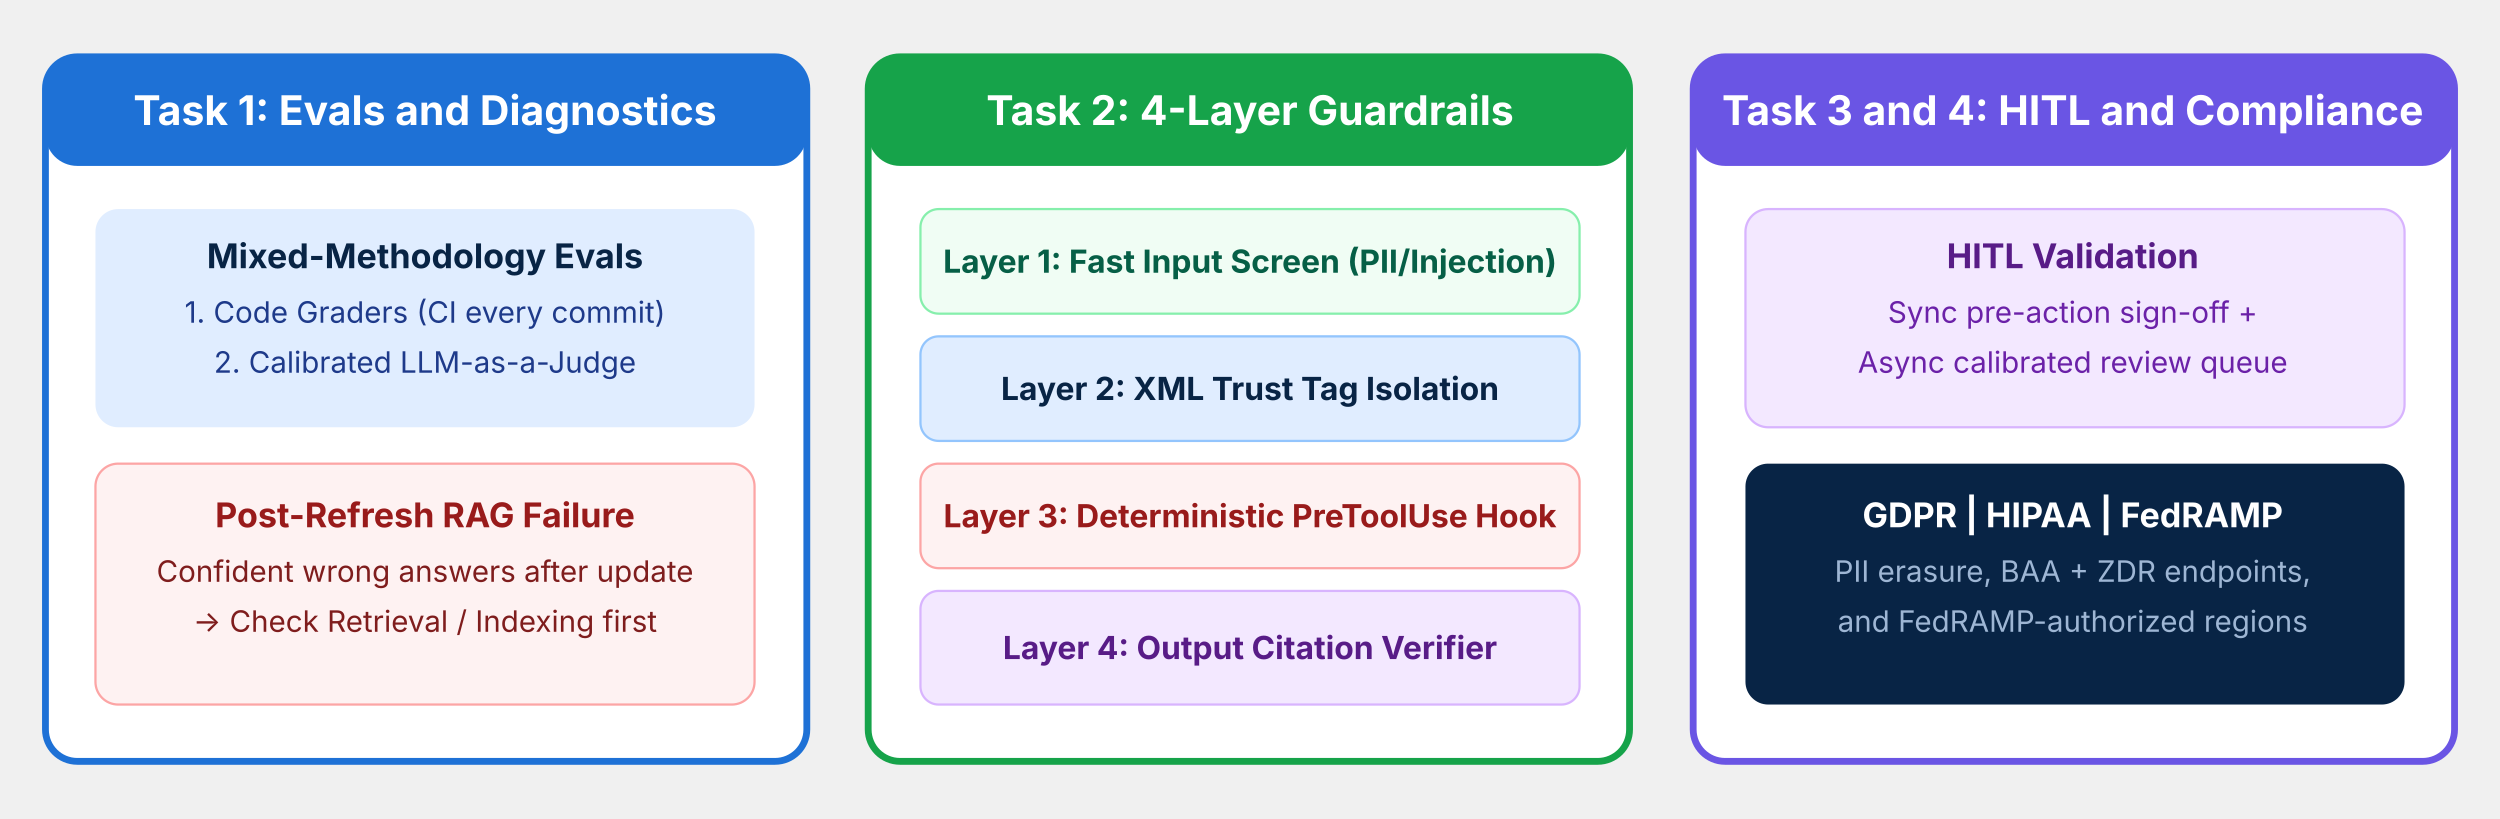
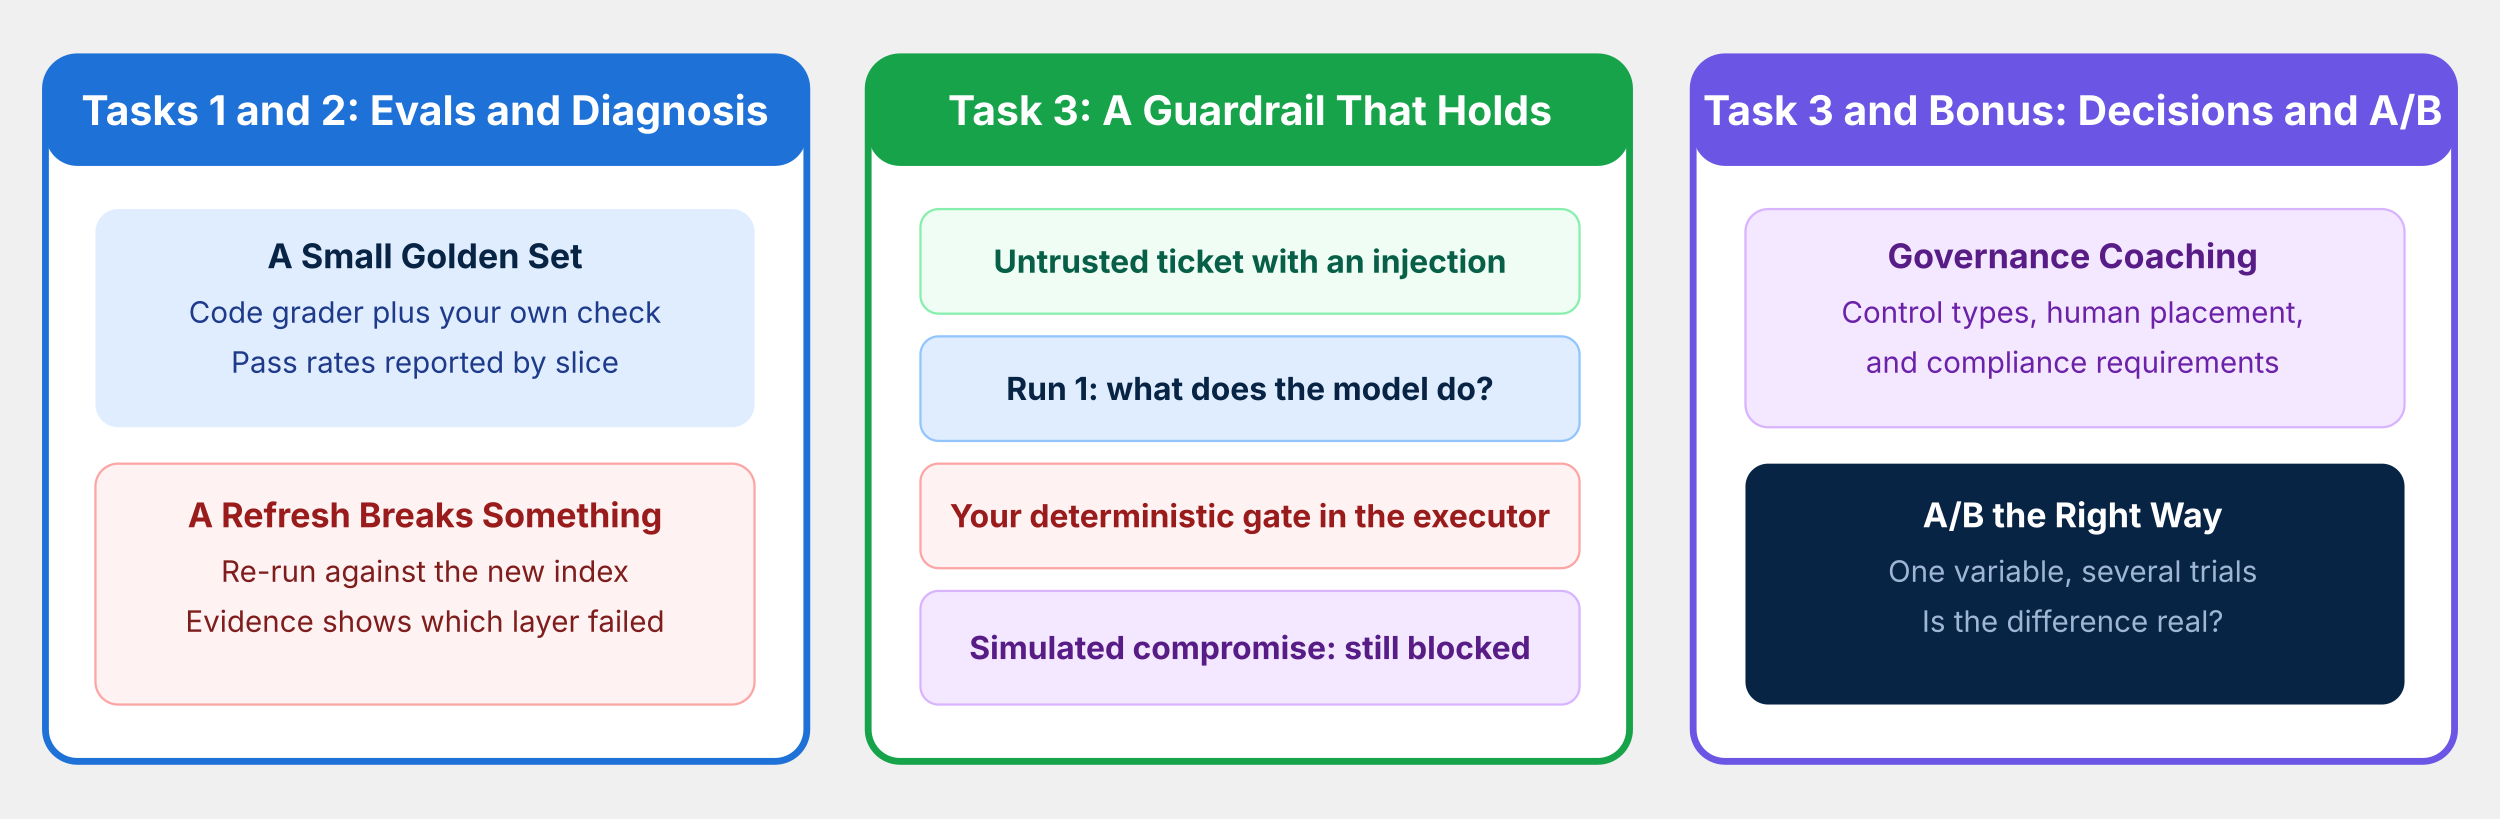
<svg xmlns="http://www.w3.org/2000/svg" viewBox="0 0 1100 360" width="1100" height="360" role="img" aria-label="Lab 3 Overview: Mixed Evaluation Suite, Layered Guardrails, and Compliance">
  <rect x="20" y="25" width="335" height="310" rx="14" fill="#ffffff" stroke="#1e71d6" stroke-width="3" />
  <rect x="20" y="25" width="335" height="48" rx="14" fill="#1e71d6" />
-   <text x="187" y="55" text-anchor="middle" fill="#ffffff" font-family="Inter, system-ui, sans-serif" font-size="18" font-weight="700">Task 1: Evals and Diagnostics</text>
+   <text x="187" y="55" text-anchor="middle" fill="#ffffff" font-family="Inter, system-ui, sans-serif" font-size="18" font-weight="700">Tasks 1 and 2: Evals and Diagnosis</text>
  <rect x="42" y="92" width="290" height="96" rx="10" fill="#e0edff" />
-   <text x="187" y="118" text-anchor="middle" fill="#082445" font-family="Inter, system-ui, sans-serif" font-size="15" font-weight="700">Mixed-Methodology Evals</text>
-   <text x="187" y="142" text-anchor="middle" fill="#1e3a8a" font-family="Inter, system-ui, sans-serif" font-size="13">1. Code Graders (CI every commit)</text>
-   <text x="187" y="164" text-anchor="middle" fill="#1e3a8a" font-family="Inter, system-ui, sans-serif" font-size="13">2. Calibrated LLM-as-a-Judge</text>
+   <text x="187" y="118" text-anchor="middle" fill="#082445" font-family="Inter, system-ui, sans-serif" font-size="15" font-weight="700">A Small Golden Set</text>
+   <text x="187" y="142" text-anchor="middle" fill="#1e3a8a" font-family="Inter, system-ui, sans-serif" font-size="13">Code grader plus your own check</text>
+   <text x="187" y="164" text-anchor="middle" fill="#1e3a8a" font-family="Inter, system-ui, sans-serif" font-size="13">Pass rates reported by slice</text>
  <rect x="42" y="204" width="290" height="106" rx="10" fill="#fef2f2" stroke="#fca5a5" />
-   <text x="187" y="232" text-anchor="middle" fill="#991b1b" font-family="Inter, system-ui, sans-serif" font-size="15" font-weight="700">Post-Refresh RAG Failure</text>
-   <text x="187" y="256" text-anchor="middle" fill="#7f1d1d" font-family="Inter, system-ui, sans-serif" font-size="13">Confident wrong answers after update</text>
-   <text x="187" y="278" text-anchor="middle" fill="#7f1d1d" font-family="Inter, system-ui, sans-serif" font-size="13">-&gt; Check Retrieval / Indexing first</text>
+   <text x="187" y="232" text-anchor="middle" fill="#991b1b" font-family="Inter, system-ui, sans-serif" font-size="15" font-weight="700">A Refresh Breaks Something</text>
+   <text x="187" y="256" text-anchor="middle" fill="#7f1d1d" font-family="Inter, system-ui, sans-serif" font-size="13">Re-run against the new index</text>
+   <text x="187" y="278" text-anchor="middle" fill="#7f1d1d" font-family="Inter, system-ui, sans-serif" font-size="13">Evidence shows which layer failed</text>
  <rect x="382" y="25" width="335" height="310" rx="14" fill="#ffffff" stroke="#16a34a" stroke-width="3" />
  <rect x="382" y="25" width="335" height="48" rx="14" fill="#16a34a" />
-   <text x="550" y="55" text-anchor="middle" fill="#ffffff" font-family="Inter, system-ui, sans-serif" font-size="18" font-weight="700">Task 2: 4-Layer Guardrails</text>
+   <text x="550" y="55" text-anchor="middle" fill="#ffffff" font-family="Inter, system-ui, sans-serif" font-size="18" font-weight="700">Task 3: A Guardrail That Holds</text>
  <rect x="405" y="92" width="290" height="46" rx="8" fill="#f0fdf4" stroke="#86efac" />
-   <text x="550" y="120" text-anchor="middle" fill="#065f46" font-family="Inter, system-ui, sans-serif" font-size="14" font-weight="700">Layer 1: Fast Input Screen (PII/Injection)</text>
+   <text x="550" y="120" text-anchor="middle" fill="#065f46" font-family="Inter, system-ui, sans-serif" font-size="14" font-weight="700">Untrusted ticket with an injection</text>
  <rect x="405" y="148" width="290" height="46" rx="8" fill="#e0edff" stroke="#93c5fd" />
-   <text x="550" y="176" text-anchor="middle" fill="#082445" font-family="Inter, system-ui, sans-serif" font-size="14" font-weight="700">Layer 2: XML Trust Tag Isolation</text>
+   <text x="550" y="176" text-anchor="middle" fill="#082445" font-family="Inter, system-ui, sans-serif" font-size="14" font-weight="700">Run 1: what does the model do?</text>
  <rect x="405" y="204" width="290" height="46" rx="8" fill="#fef2f2" stroke="#fca5a5" />
-   <text x="550" y="232" text-anchor="middle" fill="#991b1b" font-family="Inter, system-ui, sans-serif" font-size="14" font-weight="700">Layer 3: Deterministic PreToolUse Hook</text>
+   <text x="550" y="232" text-anchor="middle" fill="#991b1b" font-family="Inter, system-ui, sans-serif" font-size="14" font-weight="700">Your deterministic gate in the executor</text>
  <rect x="405" y="260" width="290" height="50" rx="8" fill="#f3e8ff" stroke="#d8b4fe" />
-   <text x="550" y="290" text-anchor="middle" fill="#581c87" font-family="Inter, system-ui, sans-serif" font-size="14" font-weight="700">Layer 4: Output Citation Verifier</text>
+   <text x="550" y="290" text-anchor="middle" fill="#581c87" font-family="Inter, system-ui, sans-serif" font-size="14" font-weight="700">Simulated compromise: still blocked</text>
  <rect x="745" y="25" width="335" height="310" rx="14" fill="#ffffff" stroke="#6a55e4" stroke-width="3" />
  <rect x="745" y="25" width="335" height="48" rx="14" fill="#6a55e4" />
-   <text x="912" y="55" text-anchor="middle" fill="#ffffff" font-family="Inter, system-ui, sans-serif" font-size="18" font-weight="700">Task 3 and 4: HITL and Compliance</text>
+   <text x="912" y="55" text-anchor="middle" fill="#ffffff" font-family="Inter, system-ui, sans-serif" font-size="18" font-weight="700">Task 3 and Bonus: Decisions and A/B</text>
  <rect x="768" y="92" width="290" height="96" rx="10" fill="#f3e8ff" stroke="#d8b4fe" />
-   <text x="912" y="118" text-anchor="middle" fill="#581c87" font-family="Inter, system-ui, sans-serif" font-size="15" font-weight="700">HITL Validation</text>
-   <text x="912" y="142" text-anchor="middle" fill="#6b21a8" font-family="Inter, system-ui, sans-serif" font-size="13">Sync pre-action sign-off +</text>
-   <text x="912" y="164" text-anchor="middle" fill="#6b21a8" font-family="Inter, system-ui, sans-serif" font-size="13">Async calibrated review queue</text>
+   <text x="912" y="118" text-anchor="middle" fill="#581c87" font-family="Inter, system-ui, sans-serif" font-size="15" font-weight="700">Governance Coaching</text>
+   <text x="912" y="142" text-anchor="middle" fill="#6b21a8" font-family="Inter, system-ui, sans-serif" font-size="13">Control types, human placement,</text>
+   <text x="912" y="164" text-anchor="middle" fill="#6b21a8" font-family="Inter, system-ui, sans-serif" font-size="13">and compliance requirements</text>
  <rect x="768" y="204" width="290" height="106" rx="10" fill="#082445" />
-   <text x="912" y="232" text-anchor="middle" fill="#ffffff" font-family="Inter, system-ui, sans-serif" font-size="15" font-weight="700">GDPR | HIPAA | FedRAMP</text>
-   <text x="912" y="256" text-anchor="middle" fill="#9eb6d4" font-family="Inter, system-ui, sans-serif" font-size="13">PII erasure, BAA + ZDR endpoints,</text>
-   <text x="912" y="278" text-anchor="middle" fill="#9eb6d4" font-family="Inter, system-ui, sans-serif" font-size="13">and FedRAMP-authorized regions</text>
+   <text x="912" y="232" text-anchor="middle" fill="#ffffff" font-family="Inter, system-ui, sans-serif" font-size="15" font-weight="700">A/B the Right Way</text>
+   <text x="912" y="256" text-anchor="middle" fill="#9eb6d4" font-family="Inter, system-ui, sans-serif" font-size="13">One variable, several trials</text>
+   <text x="912" y="278" text-anchor="middle" fill="#9eb6d4" font-family="Inter, system-ui, sans-serif" font-size="13">Is the difference real?</text>
</svg>
